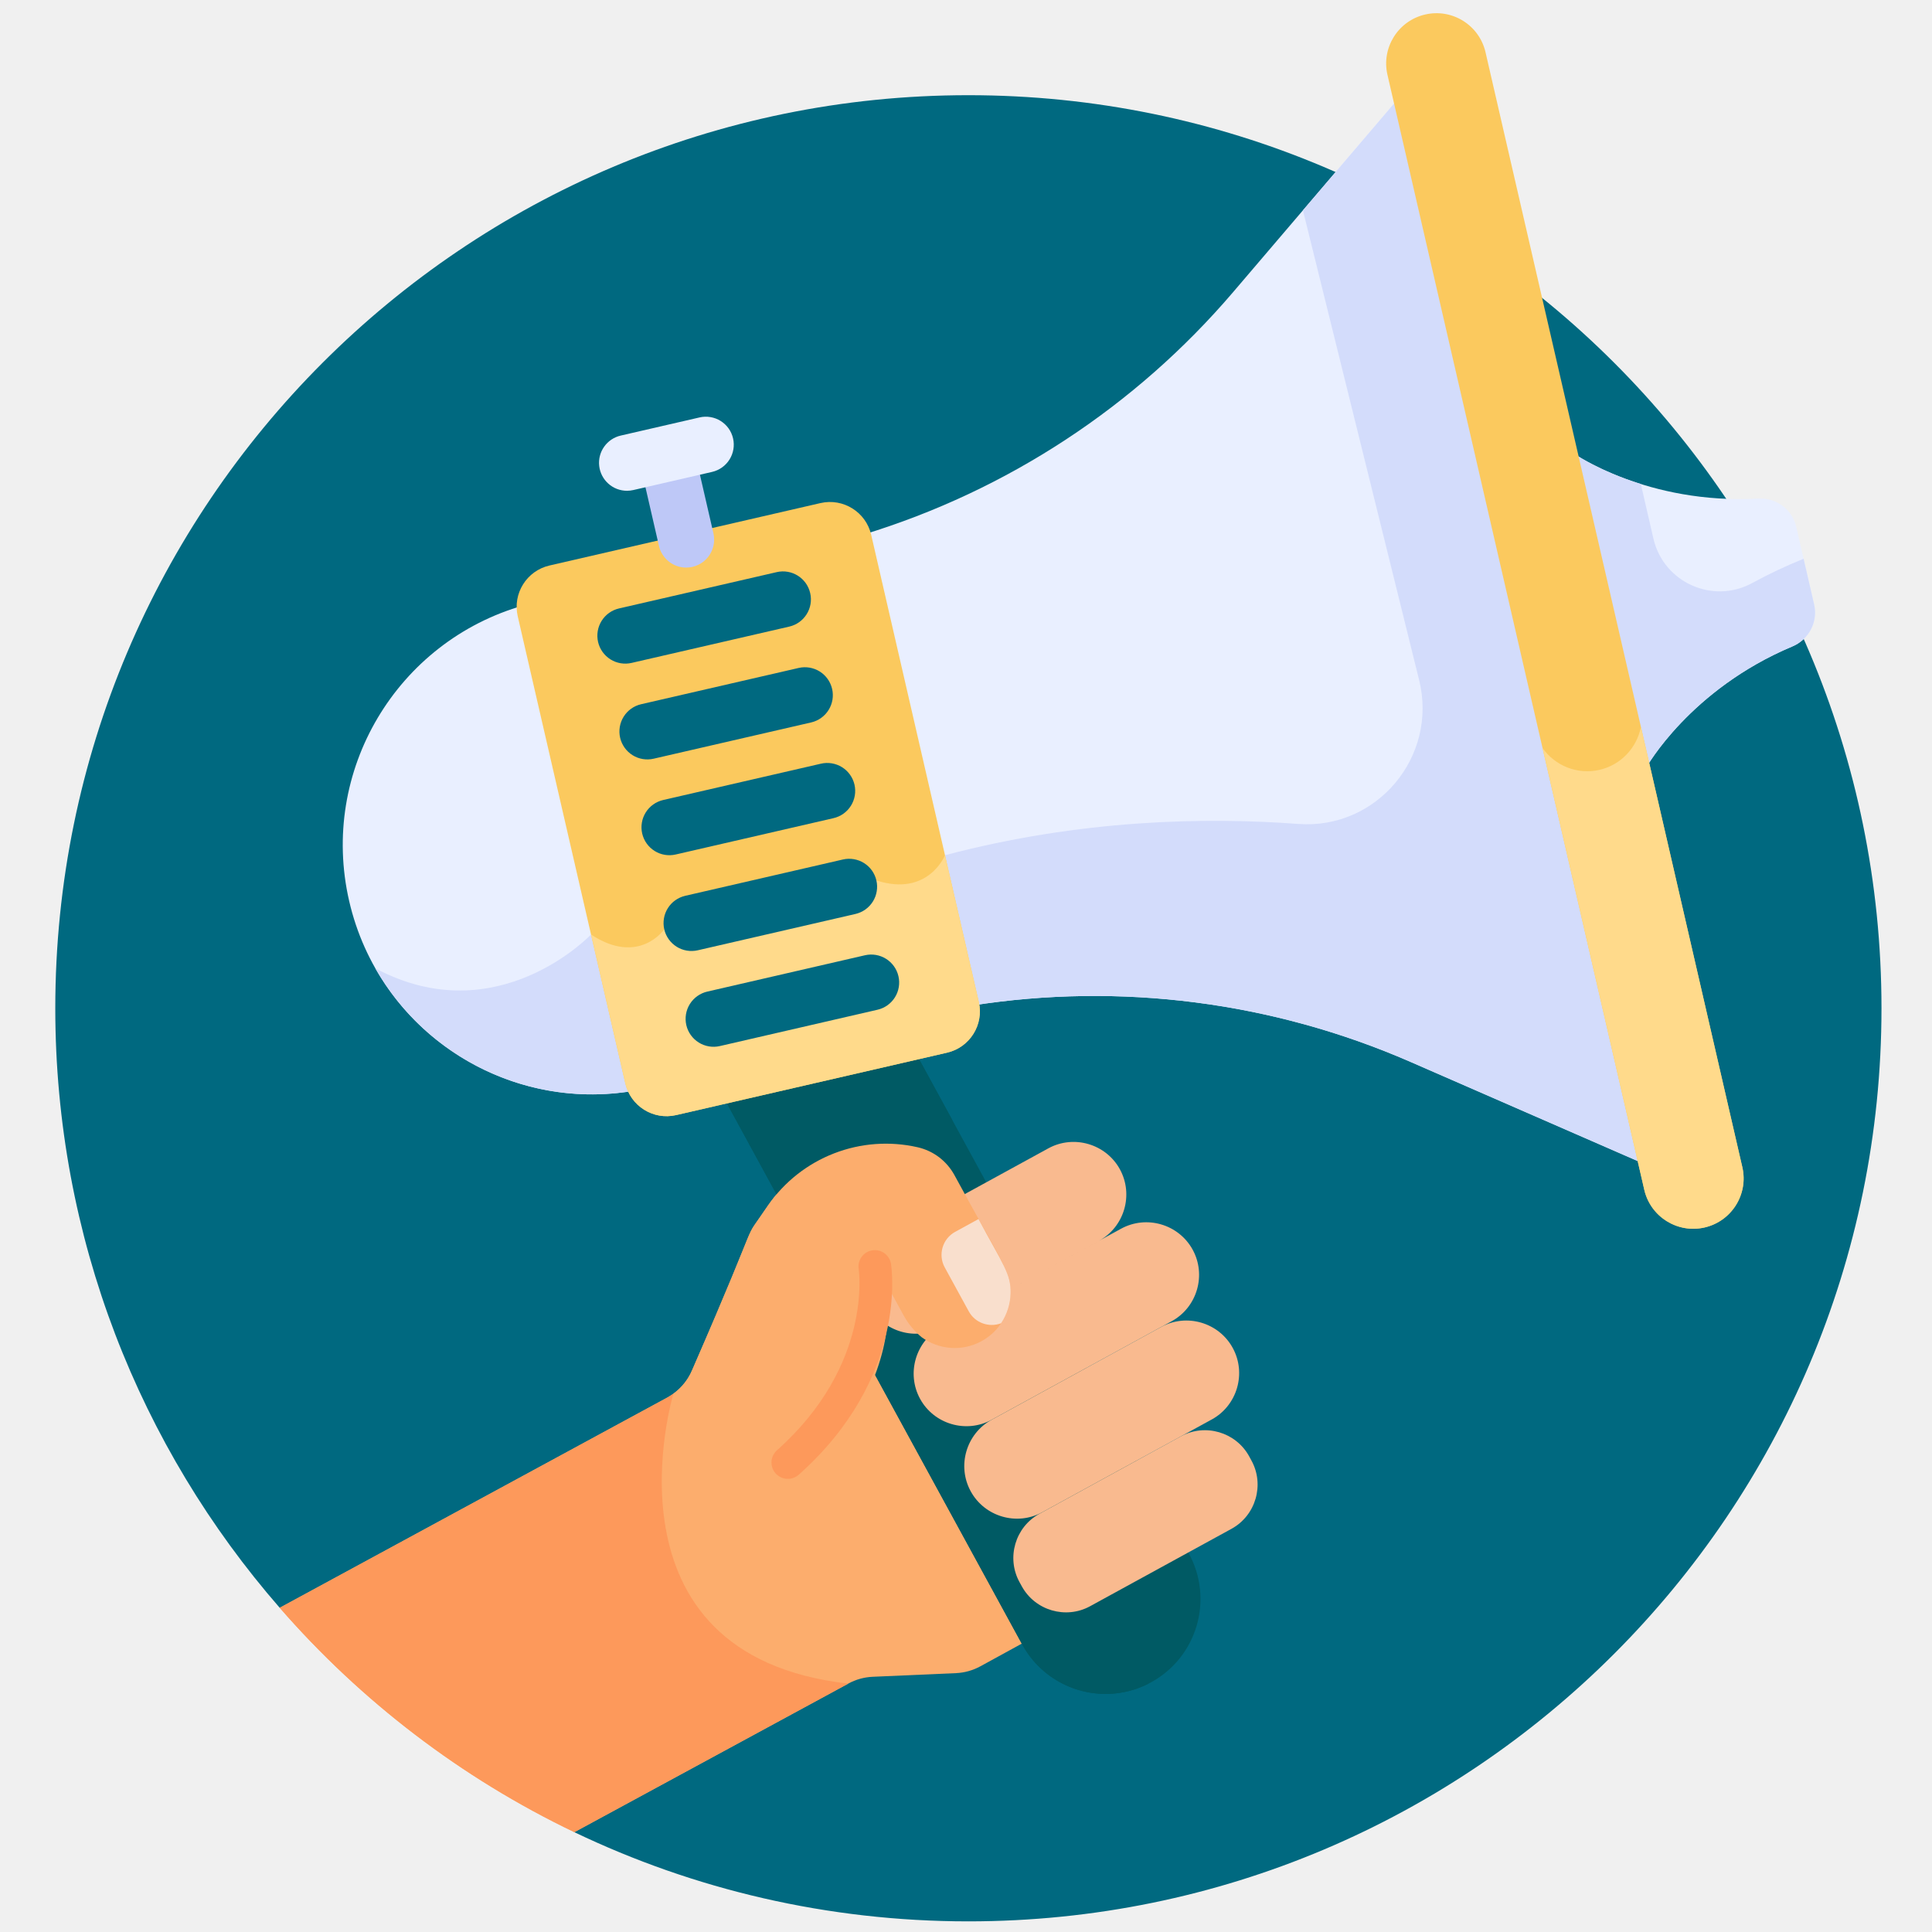
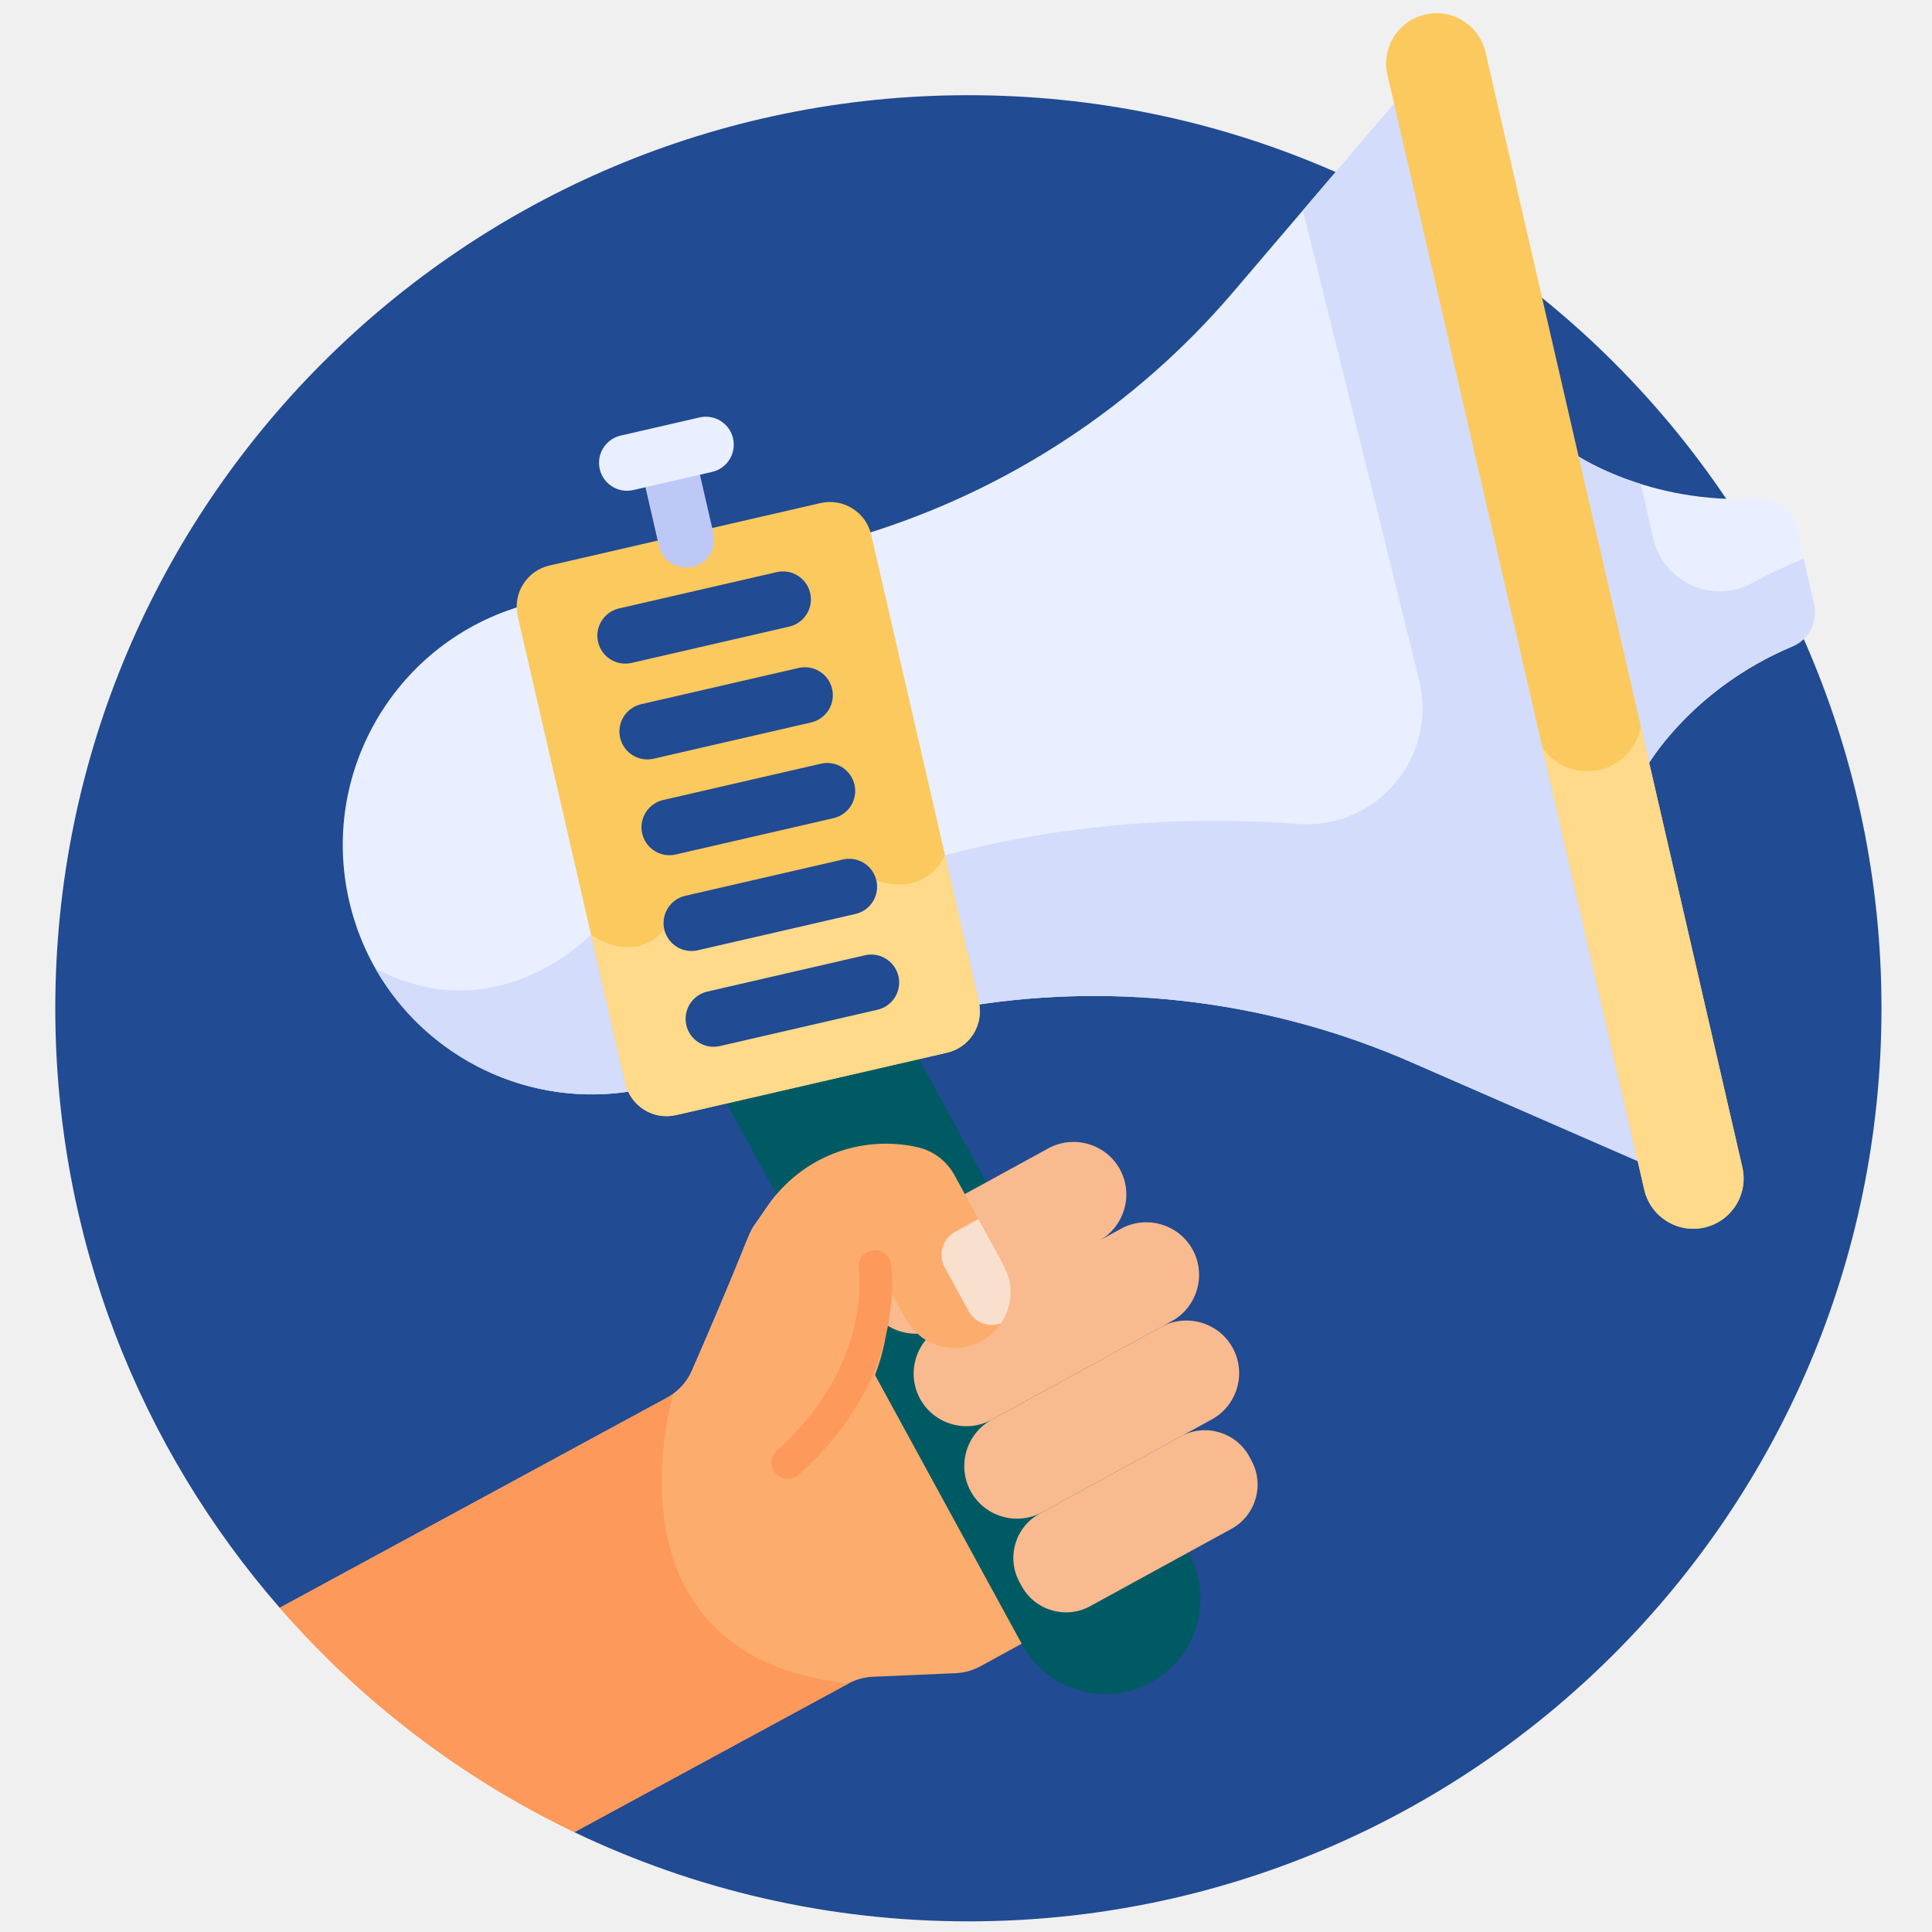
<svg xmlns="http://www.w3.org/2000/svg" width="81" height="81" viewBox="0 0 81 81" fill="none">
  <g clip-path="url(#clip0_7051_23658)">
-     <path d="M40.6 3.991C19.458 3.991 2.318 21.13 2.318 42.272C2.318 51.892 5.867 60.682 11.727 67.407L24.08 76.815C29.081 79.211 34.684 80.554 40.6 80.554C61.742 80.554 78.882 63.415 78.882 42.272C78.882 21.13 61.742 3.991 40.6 3.991Z" fill="#006980" />
+     <path d="M40.6 3.991C19.458 3.991 2.318 21.13 2.318 42.272C2.318 51.892 5.867 60.682 11.727 67.407L24.08 76.815C29.081 79.211 34.684 80.554 40.6 80.554C61.742 80.554 78.882 63.415 78.882 42.272C78.882 21.13 61.742 3.991 40.6 3.991Z" fill="#214b92" />
    <path d="M43.079 66.374L42.983 66.198C42.426 65.18 42.803 63.891 43.821 63.334L43.938 63.27C42.872 63.854 41.522 63.459 40.938 62.393C40.355 61.327 40.749 59.977 41.816 59.393C40.749 59.977 39.4 59.582 38.816 58.516C38.232 57.45 38.627 56.1 39.693 55.516C38.627 56.1 37.277 55.705 36.693 54.639C36.11 53.572 36.505 52.223 37.571 51.639L40.45 50.063L40.011 49.261C39.852 48.97 39.633 48.716 39.368 48.516C39.103 48.316 38.799 48.174 38.475 48.1C37.305 47.833 36.083 47.923 34.964 48.357C33.846 48.792 32.884 49.551 32.201 50.537C30.942 52.406 32.208 50.127 29.018 57.443C28.812 57.931 28.448 58.336 27.983 58.59L11.727 67.407C15.141 71.327 19.34 74.544 24.08 76.815L35.564 70.586C35.879 70.413 36.229 70.316 36.587 70.3L40.078 70.147C40.437 70.131 40.787 70.033 41.102 69.861L45.717 67.334L45.569 67.371C44.628 67.669 43.57 67.27 43.079 66.374Z" fill="#FCAD6D" />
    <path d="M49.84 65.124L38.376 44.12L30.321 45.976L42.862 68.954C43.919 70.881 46.339 71.586 48.266 70.528C50.193 69.471 50.897 67.051 49.84 65.124Z" fill="#005A64" />
    <path d="M37.553 51.163C36.665 49.536 37.575 47.511 39.381 47.095L39.931 46.968L38.376 44.12L30.321 45.975L42.862 68.954C43.899 70.843 46.246 71.557 48.154 70.586L37.553 51.163Z" fill="#005A64" />
    <path d="M42.839 66.505L42.742 66.329C42.185 65.311 42.562 64.022 43.58 63.465L49.508 60.22C50.526 59.663 51.815 60.04 52.372 61.058L52.468 61.234C53.025 62.251 52.648 63.54 51.63 64.097L45.702 67.342C44.684 67.899 43.396 67.522 42.839 66.505Z" fill="#F9BA8F" />
    <path d="M40.698 62.524C40.114 61.458 40.509 60.108 41.575 59.524L48.682 55.634C49.749 55.05 51.099 55.445 51.682 56.511C52.266 57.577 51.871 58.927 50.805 59.511L43.697 63.401C42.631 63.985 41.281 63.59 40.698 62.524Z" fill="#F9BA8F" />
    <path d="M38.575 58.647C37.992 57.581 38.387 56.231 39.453 55.647L47.002 51.514C48.069 50.931 49.418 51.326 50.002 52.392C50.586 53.458 50.191 54.808 49.125 55.392L41.575 59.524C40.509 60.108 39.159 59.713 38.575 58.647ZM46.952 49.023C46.368 47.957 45.018 47.562 43.952 48.145L37.33 51.77C36.264 52.353 35.869 53.703 36.453 54.77C37.037 55.836 38.386 56.231 39.453 55.647L46.074 52.022C47.141 51.439 47.535 50.089 46.952 49.023Z" fill="#F9BA8F" />
    <path d="M28.233 58.429C28.332 59.812 28.923 61.953 31.562 62.452C33.316 62.783 35.092 60.553 35.092 60.553C37.313 57.45 37.324 55.16 37.174 54.163C37.16 54.076 37.277 54.037 37.319 54.114L37.885 55.148C38.077 55.5 38.334 55.811 38.643 56.065C39.355 56.584 40.328 56.679 41.151 56.229C41.913 55.812 42.351 55.035 42.37 54.225C42.393 53.294 41.974 52.886 40.012 49.261C39.852 48.971 39.634 48.718 39.371 48.517L39.368 48.515C39.103 48.315 38.799 48.174 38.476 48.1C37.306 47.833 36.083 47.922 34.965 48.357C33.847 48.791 32.884 49.55 32.201 50.537C30.943 52.406 32.209 50.127 29.019 57.443C28.852 57.837 28.58 58.178 28.233 58.429Z" fill="#FCAD6D" />
    <path d="M39.608 53.136L40.617 54.981C40.883 55.467 41.469 55.67 41.973 55.477C42.221 55.105 42.359 54.671 42.37 54.225C42.39 53.398 42.044 53.014 41.024 51.11L40.043 51.647C39.514 51.937 39.318 52.607 39.608 53.136Z" fill="#F9DFCD" />
    <path d="M32.427 61.643C32.353 61.507 32.328 61.35 32.355 61.198C32.381 61.046 32.459 60.907 32.574 60.804C36.603 57.22 36.006 53.236 36 53.196C35.974 53.018 36.019 52.838 36.126 52.693C36.232 52.548 36.391 52.45 36.568 52.422C36.745 52.393 36.927 52.434 37.074 52.538C37.221 52.642 37.321 52.799 37.353 52.975C37.385 53.168 38.072 57.749 33.486 61.829C33.409 61.898 33.317 61.948 33.217 61.976C33.118 62.005 33.013 62.01 32.911 61.992C32.809 61.974 32.713 61.934 32.629 61.873C32.545 61.813 32.476 61.734 32.427 61.643Z" fill="#FD995B" />
    <path d="M26.521 45.349L22.01 25.768C21.981 25.64 21.966 25.509 21.966 25.378C16.642 26.886 13.383 32.324 14.639 37.776C15.894 43.228 21.204 46.692 26.651 45.719C26.594 45.601 26.551 45.477 26.521 45.349Z" fill="#E9EFFF" />
    <path d="M15.737 40.598C17.877 44.364 22.218 46.511 26.651 45.719C26.595 45.601 26.551 45.477 26.521 45.349L25.15 39.399C25.023 39.333 24.899 39.26 24.779 39.18C24.779 39.18 20.853 43.326 15.737 40.598Z" fill="#D3DCFB" />
    <path d="M51.701 12.245C47.607 17.041 42.229 20.569 36.199 22.413C36.206 22.441 36.215 22.467 36.222 22.494L40.732 42.076C40.739 42.103 40.742 42.131 40.747 42.158C46.976 41.179 53.356 41.999 59.135 44.52L68.838 48.755L58.573 4.192L51.701 12.245Z" fill="#E9EFFF" />
    <path d="M54.626 8.818L59.498 28.512C60.293 31.723 57.725 34.791 54.426 34.544C50.528 34.252 45.295 34.357 39.62 35.855C39.62 35.855 39.551 36.029 39.389 36.244L40.732 42.076C40.739 42.103 40.742 42.131 40.747 42.158C46.977 41.179 53.356 41.999 59.135 44.52L68.838 48.755L58.574 4.192L54.626 8.818Z" fill="#D3DCFB" />
    <path d="M73.719 20.903C69.06 21.161 65.998 19.024 65.998 19.024L69.026 32.169C69.026 32.169 70.845 28.908 75.147 27.102C75.838 26.812 76.227 26.074 76.059 25.343L75.308 22.085C75.14 21.355 74.467 20.862 73.719 20.903Z" fill="#E9EFFF" />
    <path d="M75.617 23.427C74.883 23.723 74.166 24.061 73.47 24.44C71.811 25.349 69.744 24.421 69.319 22.577L68.793 20.293C67.025 19.74 65.998 19.024 65.998 19.024L69.026 32.169C69.026 32.169 70.845 28.908 75.147 27.102C75.838 26.812 76.227 26.074 76.059 25.343L75.617 23.427Z" fill="#D3DCFB" />
    <path d="M71.466 51.463C70.331 51.724 69.198 51.016 68.937 49.88L58.17 3.137C57.908 2.002 58.616 0.87 59.752 0.608C60.887 0.346 62.019 1.055 62.281 2.19L73.048 48.934C73.309 50.069 72.601 51.201 71.466 51.463Z" fill="#FBC95E" />
    <path d="M73.048 48.933L68.796 30.473C68.63 31.337 67.973 32.066 67.06 32.276C66.124 32.492 65.191 32.1 64.671 31.359L68.937 49.88C69.199 51.016 70.331 51.724 71.466 51.462C72.602 51.201 73.31 50.069 73.048 48.933Z" fill="#FFDA8B" />
    <path d="M34.397 21.092L23.038 23.709C22.082 23.929 21.486 24.882 21.706 25.838L26.216 45.419C26.436 46.375 27.39 46.971 28.346 46.751L39.705 44.134C40.66 43.914 41.257 42.961 41.036 42.005L36.526 22.424C36.306 21.468 35.353 20.872 34.397 21.092Z" fill="#FBC95E" />
    <path d="M36.743 36.913L27.849 38.962C27.849 38.962 26.789 40.507 24.779 39.18L26.216 45.419C26.437 46.375 27.39 46.971 28.346 46.751L39.705 44.134C40.66 43.914 41.257 42.961 41.037 42.005L39.62 35.855C39.62 35.855 38.918 37.615 36.743 36.913Z" fill="#FFDA8B" />
    <path d="M28.768 23.796C28.503 23.796 28.246 23.706 28.039 23.541C27.831 23.375 27.686 23.145 27.627 22.887L26.851 19.517C26.781 19.215 26.834 18.896 26.999 18.633C27.164 18.369 27.427 18.182 27.73 18.112C28.36 17.966 28.989 18.361 29.135 18.991L29.911 22.361C29.95 22.533 29.951 22.711 29.912 22.883C29.873 23.055 29.795 23.216 29.686 23.354C29.576 23.492 29.436 23.604 29.277 23.68C29.118 23.757 28.944 23.796 28.768 23.796Z" fill="#BEC8F7" />
    <path d="M26.286 20.576C25.998 20.576 25.72 20.47 25.506 20.278C25.291 20.086 25.154 19.822 25.122 19.536C25.089 19.25 25.163 18.962 25.33 18.727C25.496 18.492 25.743 18.326 26.024 18.262L29.329 17.501C29.479 17.466 29.634 17.461 29.786 17.487C29.938 17.512 30.083 17.567 30.214 17.649C30.344 17.731 30.457 17.837 30.547 17.962C30.636 18.088 30.7 18.23 30.734 18.38C30.804 18.683 30.75 19.001 30.586 19.264C30.421 19.528 30.158 19.715 29.855 19.785L26.55 20.546C26.463 20.566 26.375 20.576 26.286 20.576Z" fill="#E9EFFF" />
-     <path d="M25.074 26.914C25.005 26.611 25.058 26.293 25.223 26.03C25.388 25.766 25.65 25.579 25.953 25.509L32.563 23.987C33.194 23.841 33.823 24.235 33.968 24.866C34.114 25.496 33.72 26.126 33.089 26.271L26.479 27.793C26.177 27.863 25.858 27.81 25.595 27.645C25.331 27.48 25.144 27.217 25.074 26.914ZM25.999 30.93C25.93 30.628 25.983 30.309 26.148 30.046C26.313 29.782 26.575 29.595 26.878 29.525L33.488 28.003C33.79 27.935 34.107 27.989 34.369 28.154C34.631 28.319 34.818 28.581 34.887 28.883C34.957 29.185 34.904 29.502 34.74 29.765C34.577 30.028 34.316 30.216 34.014 30.287L27.404 31.809C27.102 31.879 26.783 31.826 26.52 31.661C26.256 31.496 26.069 31.233 25.999 30.93ZM26.924 34.946C26.89 34.796 26.885 34.641 26.911 34.489C26.936 34.337 26.991 34.192 27.073 34.062C27.154 33.931 27.261 33.818 27.386 33.729C27.512 33.639 27.653 33.576 27.803 33.541L34.413 32.019C34.563 31.983 34.719 31.978 34.872 32.003C35.024 32.028 35.17 32.082 35.301 32.164C35.432 32.245 35.546 32.352 35.636 32.478C35.726 32.603 35.79 32.746 35.825 32.896C35.859 33.047 35.864 33.202 35.838 33.355C35.812 33.507 35.757 33.653 35.674 33.783C35.592 33.914 35.485 34.027 35.359 34.116C35.233 34.205 35.09 34.269 34.939 34.303L28.329 35.825C28.026 35.895 27.708 35.842 27.445 35.677C27.181 35.512 26.994 35.249 26.924 34.946ZM27.849 38.962C27.815 38.812 27.81 38.657 27.836 38.505C27.861 38.353 27.916 38.208 27.998 38.078C28.079 37.947 28.186 37.834 28.311 37.745C28.437 37.656 28.578 37.592 28.728 37.557L35.338 36.035C35.488 36 35.644 35.995 35.795 36.021C35.947 36.046 36.093 36.101 36.223 36.183C36.353 36.265 36.467 36.371 36.556 36.496C36.645 36.622 36.709 36.764 36.743 36.913C36.778 37.063 36.783 37.219 36.757 37.37C36.732 37.522 36.677 37.668 36.595 37.798C36.513 37.928 36.407 38.042 36.282 38.131C36.156 38.22 36.014 38.284 35.864 38.319L29.255 39.841C28.952 39.911 28.634 39.858 28.37 39.693C28.107 39.528 27.919 39.265 27.849 38.962ZM28.774 42.978C28.705 42.675 28.758 42.357 28.923 42.093C29.088 41.83 29.351 41.643 29.653 41.573L36.263 40.05C36.894 39.905 37.523 40.299 37.668 40.929C37.738 41.232 37.685 41.55 37.52 41.814C37.355 42.077 37.092 42.265 36.789 42.334L30.18 43.857C29.877 43.927 29.558 43.873 29.295 43.708C29.032 43.544 28.844 43.281 28.774 42.978Z" fill="#006980" />
+     <path d="M25.074 26.914C25.005 26.611 25.058 26.293 25.223 26.03C25.388 25.766 25.65 25.579 25.953 25.509L32.563 23.987C33.194 23.841 33.823 24.235 33.968 24.866C34.114 25.496 33.72 26.126 33.089 26.271L26.479 27.793C26.177 27.863 25.858 27.81 25.595 27.645C25.331 27.48 25.144 27.217 25.074 26.914ZM25.999 30.93C25.93 30.628 25.983 30.309 26.148 30.046C26.313 29.782 26.575 29.595 26.878 29.525L33.488 28.003C33.79 27.935 34.107 27.989 34.369 28.154C34.631 28.319 34.818 28.581 34.887 28.883C34.957 29.185 34.904 29.502 34.74 29.765C34.577 30.028 34.316 30.216 34.014 30.287L27.404 31.809C27.102 31.879 26.783 31.826 26.52 31.661C26.256 31.496 26.069 31.233 25.999 30.93ZM26.924 34.946C26.89 34.796 26.885 34.641 26.911 34.489C26.936 34.337 26.991 34.192 27.073 34.062C27.154 33.931 27.261 33.818 27.386 33.729C27.512 33.639 27.653 33.576 27.803 33.541L34.413 32.019C34.563 31.983 34.719 31.978 34.872 32.003C35.024 32.028 35.17 32.082 35.301 32.164C35.432 32.245 35.546 32.352 35.636 32.478C35.726 32.603 35.79 32.746 35.825 32.896C35.859 33.047 35.864 33.202 35.838 33.355C35.812 33.507 35.757 33.653 35.674 33.783C35.592 33.914 35.485 34.027 35.359 34.116C35.233 34.205 35.09 34.269 34.939 34.303L28.329 35.825C28.026 35.895 27.708 35.842 27.445 35.677C27.181 35.512 26.994 35.249 26.924 34.946ZM27.849 38.962C27.815 38.812 27.81 38.657 27.836 38.505C27.861 38.353 27.916 38.208 27.998 38.078C28.079 37.947 28.186 37.834 28.311 37.745C28.437 37.656 28.578 37.592 28.728 37.557L35.338 36.035C35.488 36 35.644 35.995 35.795 36.021C35.947 36.046 36.093 36.101 36.223 36.183C36.353 36.265 36.467 36.371 36.556 36.496C36.645 36.622 36.709 36.764 36.743 36.913C36.778 37.063 36.783 37.219 36.757 37.37C36.732 37.522 36.677 37.668 36.595 37.798C36.513 37.928 36.407 38.042 36.282 38.131C36.156 38.22 36.014 38.284 35.864 38.319L29.255 39.841C28.952 39.911 28.634 39.858 28.37 39.693C28.107 39.528 27.919 39.265 27.849 38.962ZM28.774 42.978C28.705 42.675 28.758 42.357 28.923 42.093C29.088 41.83 29.351 41.643 29.653 41.573L36.263 40.05C36.894 39.905 37.523 40.299 37.668 40.929C37.738 41.232 37.685 41.55 37.52 41.814C37.355 42.077 37.092 42.265 36.789 42.334L30.18 43.857C29.877 43.927 29.558 43.873 29.295 43.708C29.032 43.544 28.844 43.281 28.774 42.978Z" fill="#214b92" />
    <path d="M35.564 70.586C24.921 69.386 28.233 58.429 28.233 58.429C28.153 58.488 28.07 58.541 27.983 58.59L11.727 67.407C15.141 71.326 19.34 74.544 24.08 76.814L35.564 70.586Z" fill="#FD995B" />
  </g>
  <defs>
    <clipPath id="clip0_7051_23658">
      <rect width="80" height="80" fill="white" transform="translate(0.600098 0.553711)" />
    </clipPath>
  </defs>
</svg>
